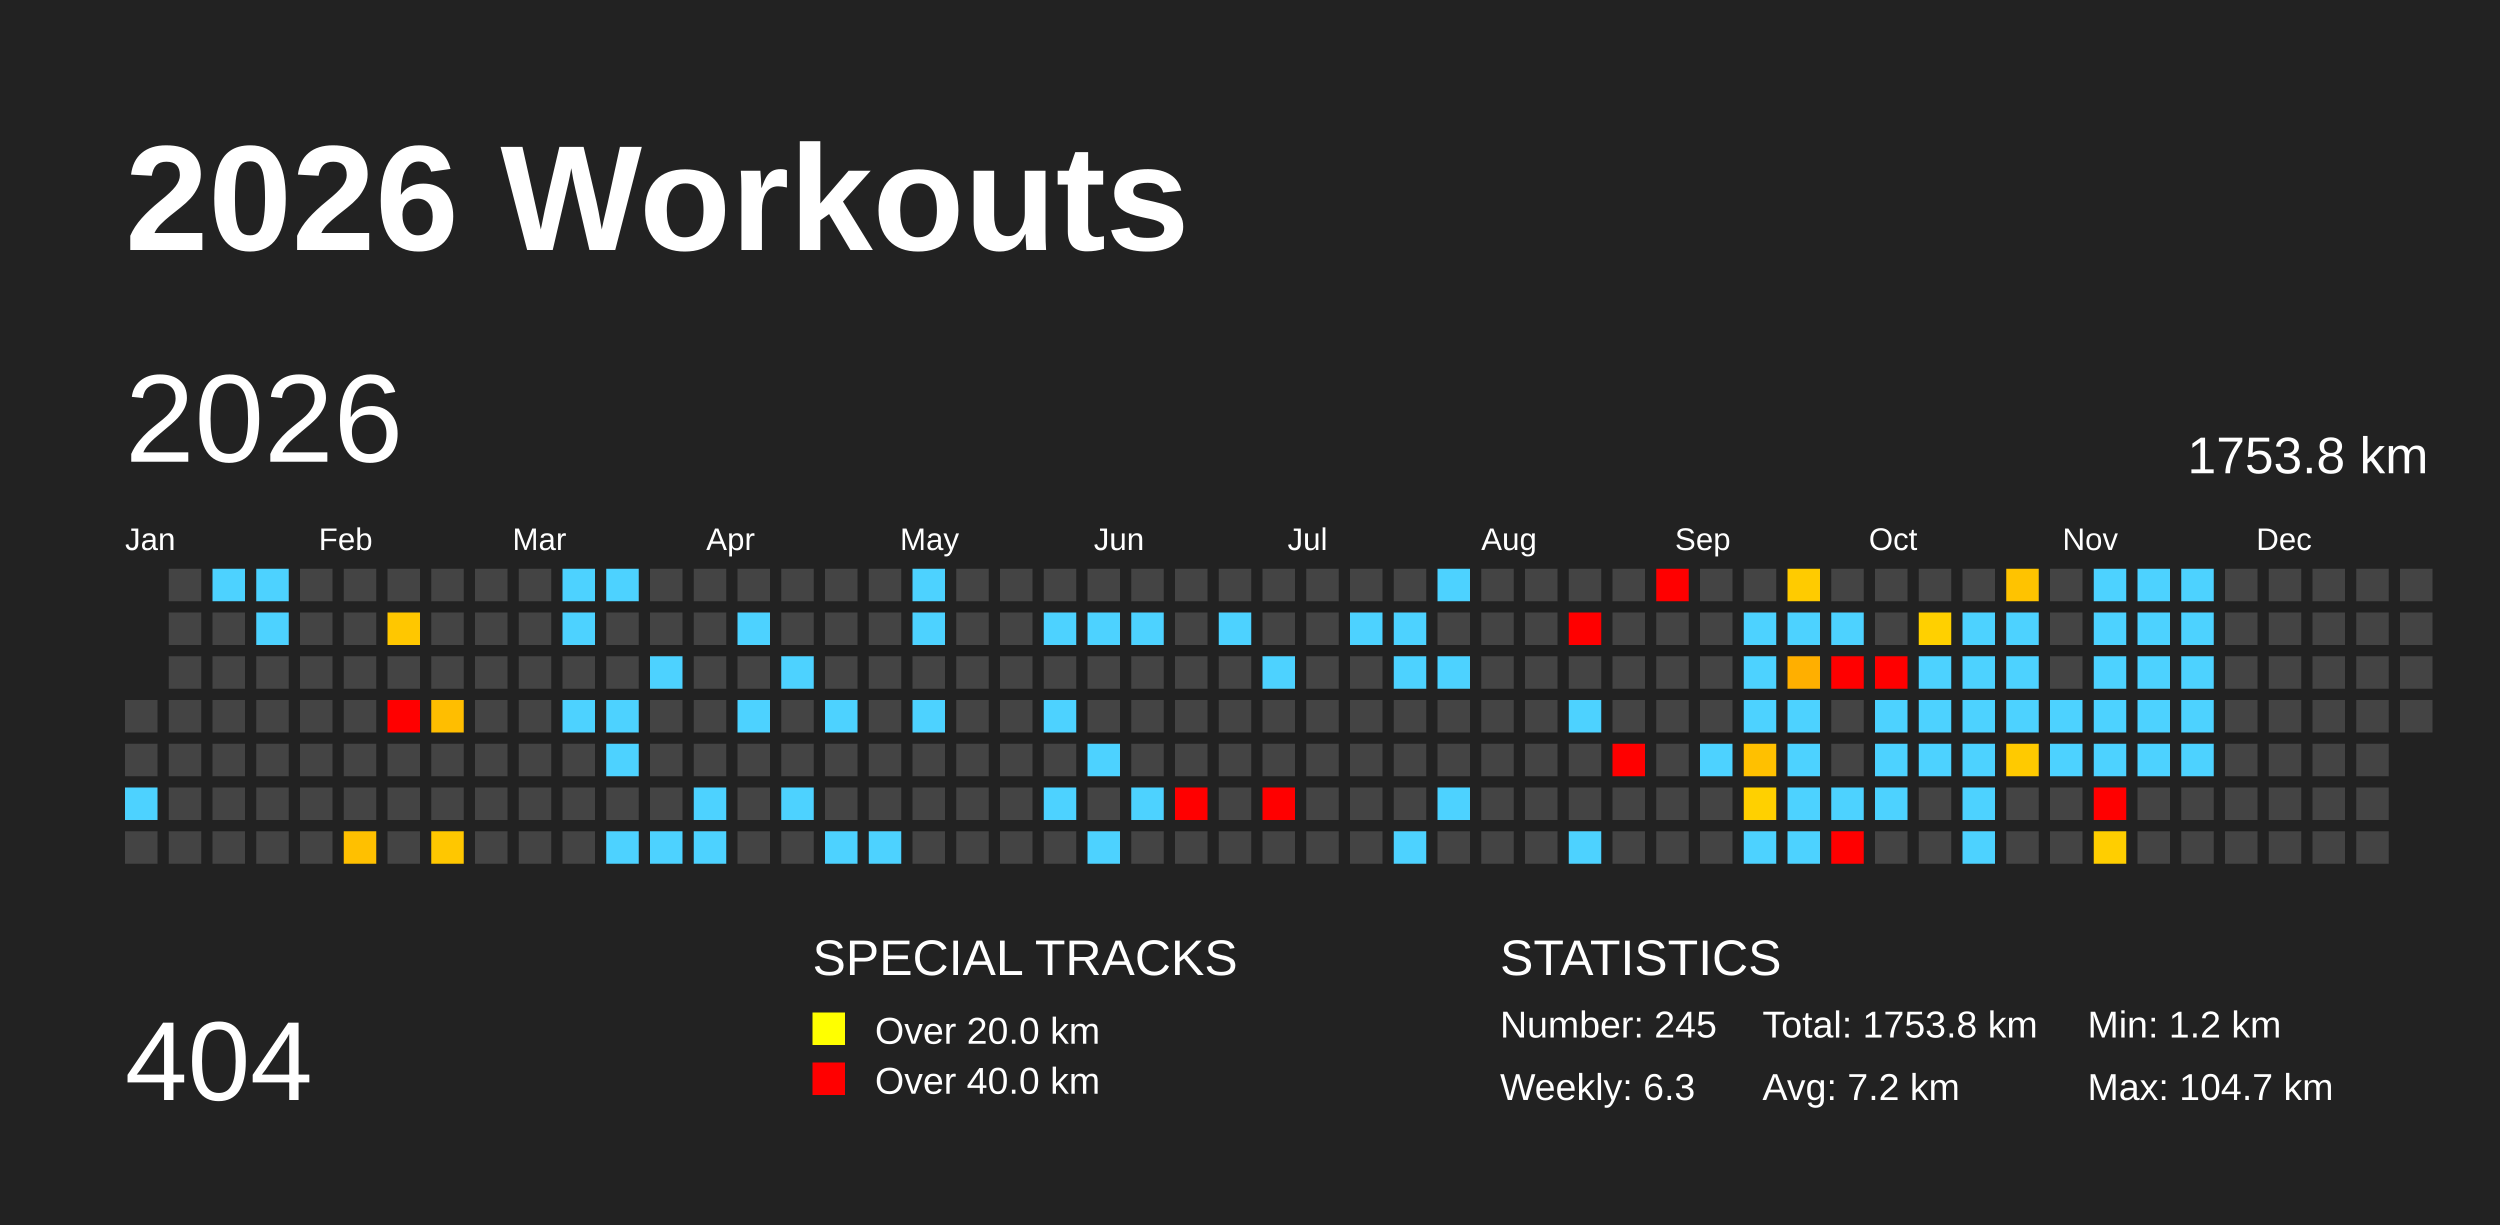
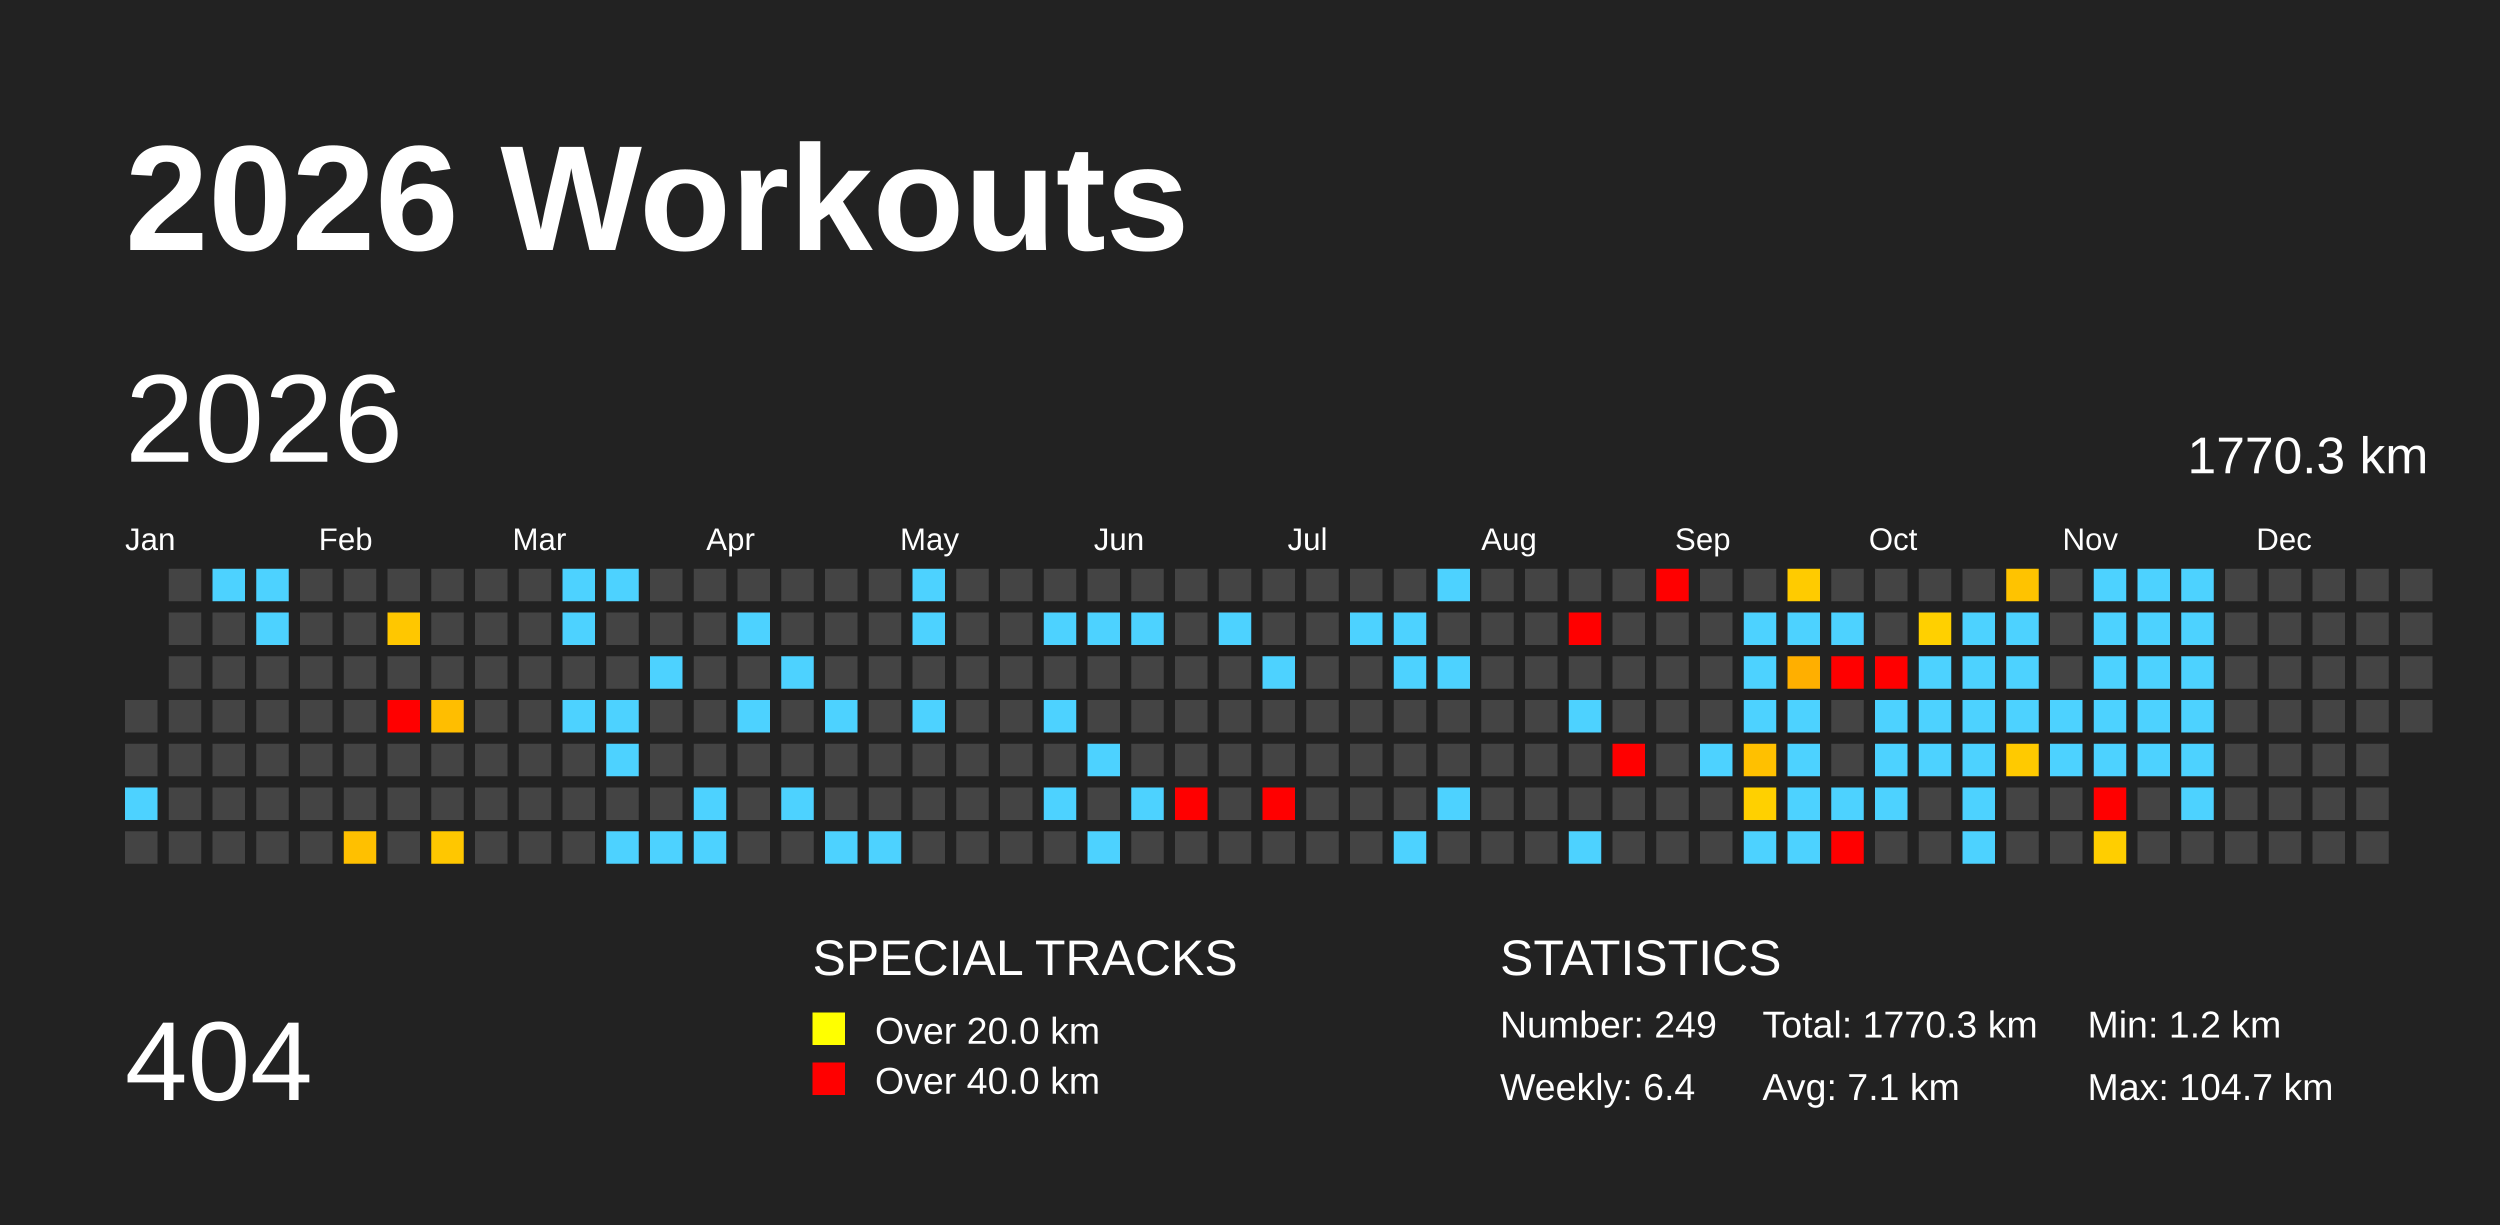
<svg xmlns="http://www.w3.org/2000/svg" baseProfile="full" height="98mm" version="1.1" viewBox="0,0,200,98" width="200mm">
  <defs>
    <pattern height="2" id="indoor-stripe" patternUnits="userSpaceOnUse" width="2">
      <line stroke="white" stroke-opacity="0.45" stroke-width="0.5" x1="0" x2="2" y1="2" y2="0" />
    </pattern>
  </defs>
  <rect fill="#222222" height="98" width="200" x="0" y="0" />
  <text fill="#FFFFFF" style="font-size:12px; font-family:Arial; font-weight:bold;" x="10" y="20">2026 Workouts</text>
  <text fill="#FFFFFF" style="font-size:9px; font-family:Arial" x="10" y="88">404</text>
  <text fill="#FFFFFF" style="font-size:4px; font-family:Arial" x="65" y="78">SPECIAL TRACKS</text>
  <rect fill="yellow" height="2.6" width="2.6" x="65" y="81" />
  <text fill="#FFFFFF" style="font-size:3px; font-family:Arial" x="70" y="83.5">Over 20.0 km</text>
  <rect fill="red" height="2.6" width="2.6" x="65" y="85" />
  <text fill="#FFFFFF" style="font-size:3px; font-family:Arial" x="70" y="87.5">Over 40.0 km</text>
  <text fill="#FFFFFF" style="font-size:4px; font-family:Arial" x="120" y="78">STATISTICS</text>
-   <text fill="#FFFFFF" style="font-size:3px; font-family:Arial" x="120" y="83">Number: 245</text>
-   <text fill="#FFFFFF" style="font-size:3px; font-family:Arial" x="120" y="88">Weekly: 6.3</text>
-   <text fill="#FFFFFF" style="font-size:3px; font-family:Arial" x="141" y="83">Total: 1753.8 km</text>
-   <text fill="#FFFFFF" style="font-size:3px; font-family:Arial" x="141" y="88">Avg: 7.2 km</text>
+   <text fill="#FFFFFF" style="font-size:3px; font-family:Arial" x="120" y="83">Number: 249</text>
+   <text fill="#FFFFFF" style="font-size:3px; font-family:Arial" x="120" y="88">Weekly: 6.4</text>
+   <text fill="#FFFFFF" style="font-size:3px; font-family:Arial" x="141" y="83">Total: 1770.3 km</text>
+   <text fill="#FFFFFF" style="font-size:3px; font-family:Arial" x="141" y="88">Avg: 7.1 km</text>
  <text fill="#FFFFFF" style="font-size:3px; font-family:Arial" x="167" y="83">Min: 1.2 km</text>
  <text fill="#FFFFFF" style="font-size:3px; font-family:Arial" x="167" y="88">Max: 104.7 km</text>
  <text dominant-baseline="hanging" fill="#FFFFFF" style="font-size:10.0px; font-family:Arial;" x="10" y="30">2026</text>
-   <text dominant-baseline="hanging" fill="#FFFFFF" style="font-size:4.125px; font-family:Arial;" x="175" y="35">1753.8 km</text>
+   <text dominant-baseline="hanging" fill="#FFFFFF" style="font-size:4.125px; font-family:Arial;" x="175" y="35">1770.3 km</text>
  <text fill="#FFFFFF" style="font-size:2.5px; font-family:Arial" x="10.0" y="44">Jan</text>
  <text fill="#FFFFFF" style="font-size:2.5px; font-family:Arial" x="25.5" y="44">Feb</text>
  <text fill="#FFFFFF" style="font-size:2.5px; font-family:Arial" x="41.0" y="44">Mar</text>
  <text fill="#FFFFFF" style="font-size:2.5px; font-family:Arial" x="56.5" y="44">Apr</text>
  <text fill="#FFFFFF" style="font-size:2.5px; font-family:Arial" x="72.0" y="44">May</text>
  <text fill="#FFFFFF" style="font-size:2.5px; font-family:Arial" x="87.5" y="44">Jun</text>
  <text fill="#FFFFFF" style="font-size:2.5px; font-family:Arial" x="103.0" y="44">Jul</text>
  <text fill="#FFFFFF" style="font-size:2.5px; font-family:Arial" x="118.5" y="44">Aug</text>
  <text fill="#FFFFFF" style="font-size:2.5px; font-family:Arial" x="134.0" y="44">Sep</text>
  <text fill="#FFFFFF" style="font-size:2.5px; font-family:Arial" x="149.5" y="44">Oct</text>
  <text fill="#FFFFFF" style="font-size:2.5px; font-family:Arial" x="165.0" y="44">Nov</text>
  <text fill="#FFFFFF" style="font-size:2.5px; font-family:Arial" x="180.5" y="44">Dec</text>
  <rect fill="#444444" height="2.6" width="2.6" x="10.0" y="56.0" />
  <rect fill="#444444" height="2.6" width="2.6" x="10.0" y="59.5" />
  <rect fill="#4dd2ff" height="2.6" width="2.6" x="10.0" y="63.0" />
  <rect fill="#444444" height="2.6" width="2.6" x="10.0" y="66.5" />
  <rect fill="#444444" height="2.6" width="2.6" x="13.5" y="45.5" />
  <rect fill="#444444" height="2.6" width="2.6" x="13.5" y="49.0" />
  <rect fill="#444444" height="2.6" width="2.6" x="13.5" y="52.5" />
  <rect fill="#444444" height="2.6" width="2.6" x="13.5" y="56.0" />
  <rect fill="#444444" height="2.6" width="2.6" x="13.5" y="59.5" />
  <rect fill="#444444" height="2.6" width="2.6" x="13.5" y="63.0" />
  <rect fill="#444444" height="2.6" width="2.6" x="13.5" y="66.5" />
  <rect fill="#4dd2ff" height="2.6" width="2.6" x="17.0" y="45.5" />
  <rect fill="#444444" height="2.6" width="2.6" x="17.0" y="49.0" />
  <rect fill="#444444" height="2.6" width="2.6" x="17.0" y="52.5" />
  <rect fill="#444444" height="2.6" width="2.6" x="17.0" y="56.0" />
  <rect fill="#444444" height="2.6" width="2.6" x="17.0" y="59.5" />
  <rect fill="#444444" height="2.6" width="2.6" x="17.0" y="63.0" />
  <rect fill="#444444" height="2.6" width="2.6" x="17.0" y="66.5" />
  <rect fill="#4dd2ff" height="2.6" width="2.6" x="20.5" y="45.5" />
  <rect fill="#4dd2ff" height="2.6" width="2.6" x="20.5" y="49.0" />
  <rect fill="#444444" height="2.6" width="2.6" x="20.5" y="52.5" />
  <rect fill="#444444" height="2.6" width="2.6" x="20.5" y="56.0" />
  <rect fill="#444444" height="2.6" width="2.6" x="20.5" y="59.5" />
  <rect fill="#444444" height="2.6" width="2.6" x="20.5" y="63.0" />
  <rect fill="#444444" height="2.6" width="2.6" x="20.5" y="66.5" />
  <rect fill="#444444" height="2.6" width="2.6" x="24.0" y="45.5" />
  <rect fill="#444444" height="2.6" width="2.6" x="24.0" y="49.0" />
  <rect fill="#444444" height="2.6" width="2.6" x="24.0" y="52.5" />
  <rect fill="#444444" height="2.6" width="2.6" x="24.0" y="56.0" />
  <rect fill="#444444" height="2.6" width="2.6" x="24.0" y="59.5" />
  <rect fill="#444444" height="2.6" width="2.6" x="24.0" y="63.0" />
  <rect fill="#444444" height="2.6" width="2.6" x="24.0" y="66.5" />
  <rect fill="#444444" height="2.6" width="2.6" x="27.5" y="45.5" />
  <rect fill="#444444" height="2.6" width="2.6" x="27.5" y="49.0" />
  <rect fill="#444444" height="2.6" width="2.6" x="27.5" y="52.5" />
  <rect fill="#444444" height="2.6" width="2.6" x="27.5" y="56.0" />
  <rect fill="#444444" height="2.6" width="2.6" x="27.5" y="59.5" />
  <rect fill="#444444" height="2.6" width="2.6" x="27.5" y="63.0" />
  <rect fill="#ffc000" height="2.6" width="2.6" x="27.5" y="66.5" />
  <rect fill="#444444" height="2.6" width="2.6" x="31.0" y="45.5" />
  <rect fill="#ffc700" height="2.6" width="2.6" x="31.0" y="49.0" />
  <rect fill="#444444" height="2.6" width="2.6" x="31.0" y="52.5" />
  <rect fill="red" height="2.6" width="2.6" x="31.0" y="56.0" />
  <rect fill="#444444" height="2.6" width="2.6" x="31.0" y="59.5" />
  <rect fill="#444444" height="2.6" width="2.6" x="31.0" y="63.0" />
  <rect fill="#444444" height="2.6" width="2.6" x="31.0" y="66.5" />
  <rect fill="#444444" height="2.6" width="2.6" x="34.5" y="45.5" />
  <rect fill="#444444" height="2.6" width="2.6" x="34.5" y="49.0" />
  <rect fill="#444444" height="2.6" width="2.6" x="34.5" y="52.5" />
  <rect fill="#ffbe00" height="2.6" width="2.6" x="34.5" y="56.0" />
  <rect fill="#444444" height="2.6" width="2.6" x="34.5" y="59.5" />
  <rect fill="#444444" height="2.6" width="2.6" x="34.5" y="63.0" />
  <rect fill="#ffc700" height="2.6" width="2.6" x="34.5" y="66.5" />
  <rect fill="#444444" height="2.6" width="2.6" x="38.0" y="45.5" />
  <rect fill="#444444" height="2.6" width="2.6" x="38.0" y="49.0" />
  <rect fill="#444444" height="2.6" width="2.6" x="38.0" y="52.5" />
  <rect fill="#444444" height="2.6" width="2.6" x="38.0" y="56.0" />
  <rect fill="#444444" height="2.6" width="2.6" x="38.0" y="59.5" />
  <rect fill="#444444" height="2.6" width="2.6" x="38.0" y="63.0" />
  <rect fill="#444444" height="2.6" width="2.6" x="38.0" y="66.5" />
  <rect fill="#444444" height="2.6" width="2.6" x="41.5" y="45.5" />
  <rect fill="#444444" height="2.6" width="2.6" x="41.5" y="49.0" />
  <rect fill="#444444" height="2.6" width="2.6" x="41.5" y="52.5" />
  <rect fill="#444444" height="2.6" width="2.6" x="41.5" y="56.0" />
  <rect fill="#444444" height="2.6" width="2.6" x="41.5" y="59.5" />
  <rect fill="#444444" height="2.6" width="2.6" x="41.5" y="63.0" />
  <rect fill="#444444" height="2.6" width="2.6" x="41.5" y="66.5" />
  <rect fill="#4dd2ff" height="2.6" width="2.6" x="45.0" y="45.5" />
  <rect fill="#4dd2ff" height="2.6" width="2.6" x="45.0" y="49.0" />
  <rect fill="#444444" height="2.6" width="2.6" x="45.0" y="52.5" />
  <rect fill="#4dd2ff" height="2.6" width="2.6" x="45.0" y="56.0" />
  <rect fill="#444444" height="2.6" width="2.6" x="45.0" y="59.5" />
  <rect fill="#444444" height="2.6" width="2.6" x="45.0" y="63.0" />
  <rect fill="#444444" height="2.6" width="2.6" x="45.0" y="66.5" />
  <rect fill="#4dd2ff" height="2.6" width="2.6" x="48.5" y="45.5" />
  <rect fill="#444444" height="2.6" width="2.6" x="48.5" y="49.0" />
  <rect fill="#444444" height="2.6" width="2.6" x="48.5" y="52.5" />
  <rect fill="#4dd2ff" height="2.6" width="2.6" x="48.5" y="56.0" />
  <rect fill="#4dd2ff" height="2.6" width="2.6" x="48.5" y="59.5" />
  <rect fill="#444444" height="2.6" width="2.6" x="48.5" y="63.0" />
  <rect fill="#4dd2ff" height="2.6" width="2.6" x="48.5" y="66.5" />
  <rect fill="#444444" height="2.6" width="2.6" x="52.0" y="45.5" />
  <rect fill="#444444" height="2.6" width="2.6" x="52.0" y="49.0" />
  <rect fill="#4dd2ff" height="2.6" width="2.6" x="52.0" y="52.5" />
  <rect fill="#444444" height="2.6" width="2.6" x="52.0" y="56.0" />
  <rect fill="#444444" height="2.6" width="2.6" x="52.0" y="59.5" />
  <rect fill="#444444" height="2.6" width="2.6" x="52.0" y="63.0" />
  <rect fill="#4dd2ff" height="2.6" width="2.6" x="52.0" y="66.5" />
  <rect fill="#444444" height="2.6" width="2.6" x="55.5" y="45.5" />
  <rect fill="#444444" height="2.6" width="2.6" x="55.5" y="49.0" />
  <rect fill="#444444" height="2.6" width="2.6" x="55.5" y="52.5" />
  <rect fill="#444444" height="2.6" width="2.6" x="55.5" y="56.0" />
  <rect fill="#444444" height="2.6" width="2.6" x="55.5" y="59.5" />
  <rect fill="#4dd2ff" height="2.6" width="2.6" x="55.5" y="63.0" />
  <rect fill="#4dd2ff" height="2.6" width="2.6" x="55.5" y="66.5" />
  <rect fill="#444444" height="2.6" width="2.6" x="59.0" y="45.5" />
  <rect fill="#4dd2ff" height="2.6" width="2.6" x="59.0" y="49.0" />
  <rect fill="#444444" height="2.6" width="2.6" x="59.0" y="52.5" />
  <rect fill="#4dd2ff" height="2.6" width="2.6" x="59.0" y="56.0" />
  <rect fill="#444444" height="2.6" width="2.6" x="59.0" y="59.5" />
  <rect fill="#444444" height="2.6" width="2.6" x="59.0" y="63.0" />
  <rect fill="#444444" height="2.6" width="2.6" x="59.0" y="66.5" />
  <rect fill="#444444" height="2.6" width="2.6" x="62.5" y="45.5" />
  <rect fill="#444444" height="2.6" width="2.6" x="62.5" y="49.0" />
  <rect fill="#4dd2ff" height="2.6" width="2.6" x="62.5" y="52.5" />
  <rect fill="#444444" height="2.6" width="2.6" x="62.5" y="56.0" />
  <rect fill="#444444" height="2.6" width="2.6" x="62.5" y="59.5" />
  <rect fill="#4dd2ff" height="2.6" width="2.6" x="62.5" y="63.0" />
  <rect fill="#444444" height="2.6" width="2.6" x="62.5" y="66.5" />
  <rect fill="#444444" height="2.6" width="2.6" x="66.0" y="45.5" />
  <rect fill="#444444" height="2.6" width="2.6" x="66.0" y="49.0" />
  <rect fill="#444444" height="2.6" width="2.6" x="66.0" y="52.5" />
  <rect fill="#4dd2ff" height="2.6" width="2.6" x="66.0" y="56.0" />
  <rect fill="#444444" height="2.6" width="2.6" x="66.0" y="59.5" />
  <rect fill="#444444" height="2.6" width="2.6" x="66.0" y="63.0" />
  <rect fill="#4dd2ff" height="2.6" width="2.6" x="66.0" y="66.5" />
  <rect fill="#444444" height="2.6" width="2.6" x="69.5" y="45.5" />
  <rect fill="#444444" height="2.6" width="2.6" x="69.5" y="49.0" />
  <rect fill="#444444" height="2.6" width="2.6" x="69.5" y="52.5" />
  <rect fill="#444444" height="2.6" width="2.6" x="69.5" y="56.0" />
  <rect fill="#444444" height="2.6" width="2.6" x="69.5" y="59.5" />
  <rect fill="#444444" height="2.6" width="2.6" x="69.5" y="63.0" />
  <rect fill="#4dd2ff" height="2.6" width="2.6" x="69.5" y="66.5" />
  <rect fill="#4dd2ff" height="2.6" width="2.6" x="73.0" y="45.5" />
  <rect fill="#4dd2ff" height="2.6" width="2.6" x="73.0" y="49.0" />
  <rect fill="#444444" height="2.6" width="2.6" x="73.0" y="52.5" />
  <rect fill="#4dd2ff" height="2.6" width="2.6" x="73.0" y="56.0" />
  <rect fill="#444444" height="2.6" width="2.6" x="73.0" y="59.5" />
  <rect fill="#444444" height="2.6" width="2.6" x="73.0" y="63.0" />
  <rect fill="#444444" height="2.6" width="2.6" x="73.0" y="66.5" />
  <rect fill="#444444" height="2.6" width="2.6" x="76.5" y="45.5" />
  <rect fill="#444444" height="2.6" width="2.6" x="76.5" y="49.0" />
  <rect fill="#444444" height="2.6" width="2.6" x="76.5" y="52.5" />
  <rect fill="#444444" height="2.6" width="2.6" x="76.5" y="56.0" />
  <rect fill="#444444" height="2.6" width="2.6" x="76.5" y="59.5" />
  <rect fill="#444444" height="2.6" width="2.6" x="76.5" y="63.0" />
  <rect fill="#444444" height="2.6" width="2.6" x="76.5" y="66.5" />
  <rect fill="#444444" height="2.6" width="2.6" x="80.0" y="45.5" />
  <rect fill="#444444" height="2.6" width="2.6" x="80.0" y="49.0" />
  <rect fill="#444444" height="2.6" width="2.6" x="80.0" y="52.5" />
  <rect fill="#444444" height="2.6" width="2.6" x="80.0" y="56.0" />
  <rect fill="#444444" height="2.6" width="2.6" x="80.0" y="59.5" />
  <rect fill="#444444" height="2.6" width="2.6" x="80.0" y="63.0" />
  <rect fill="#444444" height="2.6" width="2.6" x="80.0" y="66.5" />
  <rect fill="#444444" height="2.6" width="2.6" x="83.5" y="45.5" />
  <rect fill="#4dd2ff" height="2.6" width="2.6" x="83.5" y="49.0" />
  <rect fill="#444444" height="2.6" width="2.6" x="83.5" y="52.5" />
  <rect fill="#4dd2ff" height="2.6" width="2.6" x="83.5" y="56.0" />
  <rect fill="#444444" height="2.6" width="2.6" x="83.5" y="59.5" />
  <rect fill="#4dd2ff" height="2.6" width="2.6" x="83.5" y="63.0" />
  <rect fill="#444444" height="2.6" width="2.6" x="83.5" y="66.5" />
  <rect fill="#444444" height="2.6" width="2.6" x="87.0" y="45.5" />
  <rect fill="#4dd2ff" height="2.6" width="2.6" x="87.0" y="49.0" />
  <rect fill="#444444" height="2.6" width="2.6" x="87.0" y="52.5" />
  <rect fill="#444444" height="2.6" width="2.6" x="87.0" y="56.0" />
  <rect fill="#4dd2ff" height="2.6" width="2.6" x="87.0" y="59.5" />
  <rect fill="#444444" height="2.6" width="2.6" x="87.0" y="63.0" />
  <rect fill="#4dd2ff" height="2.6" width="2.6" x="87.0" y="66.5" />
  <rect fill="#444444" height="2.6" width="2.6" x="90.5" y="45.5" />
  <rect fill="#4dd2ff" height="2.6" width="2.6" x="90.5" y="49.0" />
  <rect fill="#444444" height="2.6" width="2.6" x="90.5" y="52.5" />
  <rect fill="#444444" height="2.6" width="2.6" x="90.5" y="56.0" />
  <rect fill="#444444" height="2.6" width="2.6" x="90.5" y="59.5" />
  <rect fill="#4dd2ff" height="2.6" width="2.6" x="90.5" y="63.0" />
  <rect fill="#444444" height="2.6" width="2.6" x="90.5" y="66.5" />
  <rect fill="#444444" height="2.6" width="2.6" x="94.0" y="45.5" />
  <rect fill="#444444" height="2.6" width="2.6" x="94.0" y="49.0" />
  <rect fill="#444444" height="2.6" width="2.6" x="94.0" y="52.5" />
  <rect fill="#444444" height="2.6" width="2.6" x="94.0" y="56.0" />
  <rect fill="#444444" height="2.6" width="2.6" x="94.0" y="59.5" />
  <rect fill="red" height="2.6" width="2.6" x="94.0" y="63.0" />
  <rect fill="#444444" height="2.6" width="2.6" x="94.0" y="66.5" />
  <rect fill="#444444" height="2.6" width="2.6" x="97.5" y="45.5" />
  <rect fill="#4dd2ff" height="2.6" width="2.6" x="97.5" y="49.0" />
  <rect fill="#444444" height="2.6" width="2.6" x="97.5" y="52.5" />
  <rect fill="#444444" height="2.6" width="2.6" x="97.5" y="56.0" />
  <rect fill="#444444" height="2.6" width="2.6" x="97.5" y="59.5" />
  <rect fill="#444444" height="2.6" width="2.6" x="97.5" y="63.0" />
  <rect fill="#444444" height="2.6" width="2.6" x="97.5" y="66.5" />
  <rect fill="#444444" height="2.6" width="2.6" x="101.0" y="45.5" />
  <rect fill="#444444" height="2.6" width="2.6" x="101.0" y="49.0" />
  <rect fill="#4dd2ff" height="2.6" width="2.6" x="101.0" y="52.5" />
  <rect fill="#444444" height="2.6" width="2.6" x="101.0" y="56.0" />
  <rect fill="#444444" height="2.6" width="2.6" x="101.0" y="59.5" />
  <rect fill="red" height="2.6" width="2.6" x="101.0" y="63.0" />
  <rect fill="#444444" height="2.6" width="2.6" x="101.0" y="66.5" />
  <rect fill="#444444" height="2.6" width="2.6" x="104.5" y="45.5" />
  <rect fill="#444444" height="2.6" width="2.6" x="104.5" y="49.0" />
  <rect fill="#444444" height="2.6" width="2.6" x="104.5" y="52.5" />
  <rect fill="#444444" height="2.6" width="2.6" x="104.5" y="56.0" />
  <rect fill="#444444" height="2.6" width="2.6" x="104.5" y="59.5" />
  <rect fill="#444444" height="2.6" width="2.6" x="104.5" y="63.0" />
  <rect fill="#444444" height="2.6" width="2.6" x="104.5" y="66.5" />
  <rect fill="#444444" height="2.6" width="2.6" x="108.0" y="45.5" />
  <rect fill="#4dd2ff" height="2.6" width="2.6" x="108.0" y="49.0" />
  <rect fill="#444444" height="2.6" width="2.6" x="108.0" y="52.5" />
  <rect fill="#444444" height="2.6" width="2.6" x="108.0" y="56.0" />
  <rect fill="#444444" height="2.6" width="2.6" x="108.0" y="59.5" />
  <rect fill="#444444" height="2.6" width="2.6" x="108.0" y="63.0" />
  <rect fill="#444444" height="2.6" width="2.6" x="108.0" y="66.5" />
  <rect fill="#444444" height="2.6" width="2.6" x="111.5" y="45.5" />
  <rect fill="#4dd2ff" height="2.6" width="2.6" x="111.5" y="49.0" />
  <rect fill="#4dd2ff" height="2.6" width="2.6" x="111.5" y="52.5" />
  <rect fill="#444444" height="2.6" width="2.6" x="111.5" y="56.0" />
  <rect fill="#444444" height="2.6" width="2.6" x="111.5" y="59.5" />
  <rect fill="#444444" height="2.6" width="2.6" x="111.5" y="63.0" />
  <rect fill="#4dd2ff" height="2.6" width="2.6" x="111.5" y="66.5" />
  <rect fill="#4dd2ff" height="2.6" width="2.6" x="115.0" y="45.5" />
  <rect fill="#444444" height="2.6" width="2.6" x="115.0" y="49.0" />
  <rect fill="#4dd2ff" height="2.6" width="2.6" x="115.0" y="52.5" />
  <rect fill="#444444" height="2.6" width="2.6" x="115.0" y="56.0" />
  <rect fill="#444444" height="2.6" width="2.6" x="115.0" y="59.5" />
  <rect fill="#4dd2ff" height="2.6" width="2.6" x="115.0" y="63.0" />
  <rect fill="#444444" height="2.6" width="2.6" x="115.0" y="66.5" />
  <rect fill="#444444" height="2.6" width="2.6" x="118.5" y="45.5" />
  <rect fill="#444444" height="2.6" width="2.6" x="118.5" y="49.0" />
  <rect fill="#444444" height="2.6" width="2.6" x="118.5" y="52.5" />
  <rect fill="#444444" height="2.6" width="2.6" x="118.5" y="56.0" />
  <rect fill="#444444" height="2.6" width="2.6" x="118.5" y="59.5" />
  <rect fill="#444444" height="2.6" width="2.6" x="118.5" y="63.0" />
  <rect fill="#444444" height="2.6" width="2.6" x="118.5" y="66.5" />
  <rect fill="#444444" height="2.6" width="2.6" x="122.0" y="45.5" />
  <rect fill="#444444" height="2.6" width="2.6" x="122.0" y="49.0" />
  <rect fill="#444444" height="2.6" width="2.6" x="122.0" y="52.5" />
  <rect fill="#444444" height="2.6" width="2.6" x="122.0" y="56.0" />
  <rect fill="#444444" height="2.6" width="2.6" x="122.0" y="59.5" />
  <rect fill="#444444" height="2.6" width="2.6" x="122.0" y="63.0" />
  <rect fill="#444444" height="2.6" width="2.6" x="122.0" y="66.5" />
  <rect fill="#444444" height="2.6" width="2.6" x="125.5" y="45.5" />
  <rect fill="red" height="2.6" width="2.6" x="125.5" y="49.0" />
  <rect fill="#444444" height="2.6" width="2.6" x="125.5" y="52.5" />
  <rect fill="#4dd2ff" height="2.6" width="2.6" x="125.5" y="56.0" />
  <rect fill="#444444" height="2.6" width="2.6" x="125.5" y="59.5" />
  <rect fill="#444444" height="2.6" width="2.6" x="125.5" y="63.0" />
  <rect fill="#4dd2ff" height="2.6" width="2.6" x="125.5" y="66.5" />
  <rect fill="#444444" height="2.6" width="2.6" x="129.0" y="45.5" />
  <rect fill="#444444" height="2.6" width="2.6" x="129.0" y="49.0" />
  <rect fill="#444444" height="2.6" width="2.6" x="129.0" y="52.5" />
  <rect fill="#444444" height="2.6" width="2.6" x="129.0" y="56.0" />
  <rect fill="red" height="2.6" width="2.6" x="129.0" y="59.5" />
  <rect fill="#444444" height="2.6" width="2.6" x="129.0" y="63.0" />
  <rect fill="#444444" height="2.6" width="2.6" x="129.0" y="66.5" />
  <rect fill="red" height="2.6" width="2.6" x="132.5" y="45.5" />
  <rect fill="#444444" height="2.6" width="2.6" x="132.5" y="49.0" />
  <rect fill="#444444" height="2.6" width="2.6" x="132.5" y="52.5" />
  <rect fill="#444444" height="2.6" width="2.6" x="132.5" y="56.0" />
  <rect fill="#444444" height="2.6" width="2.6" x="132.5" y="59.5" />
  <rect fill="#444444" height="2.6" width="2.6" x="132.5" y="63.0" />
  <rect fill="#444444" height="2.6" width="2.6" x="132.5" y="66.5" />
  <rect fill="#444444" height="2.6" width="2.6" x="136.0" y="45.5" />
  <rect fill="#444444" height="2.6" width="2.6" x="136.0" y="49.0" />
  <rect fill="#444444" height="2.6" width="2.6" x="136.0" y="52.5" />
  <rect fill="#444444" height="2.6" width="2.6" x="136.0" y="56.0" />
  <rect fill="#4dd2ff" height="2.6" width="2.6" x="136.0" y="59.5" />
  <rect fill="#444444" height="2.6" width="2.6" x="136.0" y="63.0" />
  <rect fill="#444444" height="2.6" width="2.6" x="136.0" y="66.5" />
  <rect fill="#444444" height="2.6" width="2.6" x="139.5" y="45.5" />
  <rect fill="#4dd2ff" height="2.6" width="2.6" x="139.5" y="49.0" />
  <rect fill="#4dd2ff" height="2.6" width="2.6" x="139.5" y="52.5" />
  <rect fill="#4dd2ff" height="2.6" width="2.6" x="139.5" y="56.0" />
  <rect fill="#ffc000" height="2.6" width="2.6" x="139.5" y="59.5" />
  <rect fill="#ffd000" height="2.6" width="2.6" x="139.5" y="63.0" />
  <rect fill="#4dd2ff" height="2.6" width="2.6" x="139.5" y="66.5" />
  <rect fill="#ffcb00" height="2.6" width="2.6" x="143.0" y="45.5" />
  <rect fill="#4dd2ff" height="2.6" width="2.6" x="143.0" y="49.0" />
  <rect fill="#ffaf00" height="2.6" width="2.6" x="143.0" y="52.5" />
  <rect fill="#4dd2ff" height="2.6" width="2.6" x="143.0" y="56.0" />
  <rect fill="#4dd2ff" height="2.6" width="2.6" x="143.0" y="59.5" />
  <rect fill="#4dd2ff" height="2.6" width="2.6" x="143.0" y="63.0" />
  <rect fill="#4dd2ff" height="2.6" width="2.6" x="143.0" y="66.5" />
  <rect fill="#444444" height="2.6" width="2.6" x="146.5" y="45.5" />
  <rect fill="#4dd2ff" height="2.6" width="2.6" x="146.5" y="49.0" />
  <rect fill="red" height="2.6" width="2.6" x="146.5" y="52.5" />
  <rect fill="#444444" height="2.6" width="2.6" x="146.5" y="56.0" />
  <rect fill="#444444" height="2.6" width="2.6" x="146.5" y="59.5" />
  <rect fill="#4dd2ff" height="2.6" width="2.6" x="146.5" y="63.0" />
  <rect fill="red" height="2.6" width="2.6" x="146.5" y="66.5" />
  <rect fill="#444444" height="2.6" width="2.6" x="150.0" y="45.5" />
  <rect fill="#444444" height="2.6" width="2.6" x="150.0" y="49.0" />
  <rect fill="red" height="2.6" width="2.6" x="150.0" y="52.5" />
  <rect fill="#4dd2ff" height="2.6" width="2.6" x="150.0" y="56.0" />
  <rect fill="#4dd2ff" height="2.6" width="2.6" x="150.0" y="59.5" />
  <rect fill="#4dd2ff" height="2.6" width="2.6" x="150.0" y="63.0" />
  <rect fill="#444444" height="2.6" width="2.6" x="150.0" y="66.5" />
  <rect fill="#444444" height="2.6" width="2.6" x="153.5" y="45.5" />
  <rect fill="#ffd000" height="2.6" width="2.6" x="153.5" y="49.0" />
  <rect fill="#4dd2ff" height="2.6" width="2.6" x="153.5" y="52.5" />
  <rect fill="#4dd2ff" height="2.6" width="2.6" x="153.5" y="56.0" />
  <rect fill="#4dd2ff" height="2.6" width="2.6" x="153.5" y="59.5" />
  <rect fill="#444444" height="2.6" width="2.6" x="153.5" y="63.0" />
  <rect fill="#444444" height="2.6" width="2.6" x="153.5" y="66.5" />
  <rect fill="#444444" height="2.6" width="2.6" x="157.0" y="45.5" />
  <rect fill="#4dd2ff" height="2.6" width="2.6" x="157.0" y="49.0" />
  <rect fill="#4dd2ff" height="2.6" width="2.6" x="157.0" y="52.5" />
  <rect fill="#4dd2ff" height="2.6" width="2.6" x="157.0" y="56.0" />
  <rect fill="#4dd2ff" height="2.6" width="2.6" x="157.0" y="59.5" />
  <rect fill="#4dd2ff" height="2.6" width="2.6" x="157.0" y="63.0" />
  <rect fill="#4dd2ff" height="2.6" width="2.6" x="157.0" y="66.5" />
  <rect fill="#ffc300" height="2.6" width="2.6" x="160.5" y="45.5" />
  <rect fill="#4dd2ff" height="2.6" width="2.6" x="160.5" y="49.0" />
  <rect fill="#4dd2ff" height="2.6" width="2.6" x="160.5" y="52.5" />
  <rect fill="#4dd2ff" height="2.6" width="2.6" x="160.5" y="56.0" />
  <rect fill="#ffca00" height="2.6" width="2.6" x="160.5" y="59.5" />
  <rect fill="#444444" height="2.6" width="2.6" x="160.5" y="63.0" />
  <rect fill="#444444" height="2.6" width="2.6" x="160.5" y="66.5" />
  <rect fill="#444444" height="2.6" width="2.6" x="164.0" y="45.5" />
  <rect fill="#444444" height="2.6" width="2.6" x="164.0" y="49.0" />
  <rect fill="#444444" height="2.6" width="2.6" x="164.0" y="52.5" />
  <rect fill="#4dd2ff" height="2.6" width="2.6" x="164.0" y="56.0" />
  <rect fill="#4dd2ff" height="2.6" width="2.6" x="164.0" y="59.5" />
  <rect fill="#444444" height="2.6" width="2.6" x="164.0" y="63.0" />
  <rect fill="#444444" height="2.6" width="2.6" x="164.0" y="66.5" />
  <rect fill="#4dd2ff" height="2.6" width="2.6" x="167.5" y="45.5" />
  <rect fill="#4dd2ff" height="2.6" width="2.6" x="167.5" y="49.0" />
  <rect fill="#4dd2ff" height="2.6" width="2.6" x="167.5" y="52.5" />
  <rect fill="#4dd2ff" height="2.6" width="2.6" x="167.5" y="56.0" />
  <rect fill="#4dd2ff" height="2.6" width="2.6" x="167.5" y="59.5" />
  <rect fill="red" height="2.6" width="2.6" x="167.5" y="63.0" />
  <rect fill="#ffce00" height="2.6" width="2.6" x="167.5" y="66.5" />
  <rect fill="#4dd2ff" height="2.6" width="2.6" x="171.0" y="45.5" />
  <rect fill="#4dd2ff" height="2.6" width="2.6" x="171.0" y="49.0" />
  <rect fill="#4dd2ff" height="2.6" width="2.6" x="171.0" y="52.5" />
  <rect fill="#4dd2ff" height="2.6" width="2.6" x="171.0" y="56.0" />
  <rect fill="#4dd2ff" height="2.6" width="2.6" x="171.0" y="59.5" />
  <rect fill="#444444" height="2.6" width="2.6" x="171.0" y="63.0" />
  <rect fill="#444444" height="2.6" width="2.6" x="171.0" y="66.5" />
  <rect fill="#4dd2ff" height="2.6" width="2.6" x="174.5" y="45.5" />
  <rect fill="#4dd2ff" height="2.6" width="2.6" x="174.5" y="49.0" />
  <rect fill="#4dd2ff" height="2.6" width="2.6" x="174.5" y="52.5" />
  <rect fill="#4dd2ff" height="2.6" width="2.6" x="174.5" y="56.0" />
  <rect fill="#4dd2ff" height="2.6" width="2.6" x="174.5" y="59.5" />
-   <rect fill="#444444" height="2.6" width="2.6" x="174.5" y="63.0" />
+   <rect fill="#4dd2ff" height="2.6" width="2.6" x="174.5" y="63.0" />
  <rect fill="#444444" height="2.6" width="2.6" x="174.5" y="66.5" />
  <rect fill="#444444" height="2.6" width="2.6" x="178.0" y="45.5" />
  <rect fill="#444444" height="2.6" width="2.6" x="178.0" y="49.0" />
  <rect fill="#444444" height="2.6" width="2.6" x="178.0" y="52.5" />
  <rect fill="#444444" height="2.6" width="2.6" x="178.0" y="56.0" />
  <rect fill="#444444" height="2.6" width="2.6" x="178.0" y="59.5" />
  <rect fill="#444444" height="2.6" width="2.6" x="178.0" y="63.0" />
  <rect fill="#444444" height="2.6" width="2.6" x="178.0" y="66.5" />
  <rect fill="#444444" height="2.6" width="2.6" x="181.5" y="45.5" />
  <rect fill="#444444" height="2.6" width="2.6" x="181.5" y="49.0" />
  <rect fill="#444444" height="2.6" width="2.6" x="181.5" y="52.5" />
  <rect fill="#444444" height="2.6" width="2.6" x="181.5" y="56.0" />
  <rect fill="#444444" height="2.6" width="2.6" x="181.5" y="59.5" />
  <rect fill="#444444" height="2.6" width="2.6" x="181.5" y="63.0" />
  <rect fill="#444444" height="2.6" width="2.6" x="181.5" y="66.5" />
  <rect fill="#444444" height="2.6" width="2.6" x="185.0" y="45.5" />
  <rect fill="#444444" height="2.6" width="2.6" x="185.0" y="49.0" />
  <rect fill="#444444" height="2.6" width="2.6" x="185.0" y="52.5" />
  <rect fill="#444444" height="2.6" width="2.6" x="185.0" y="56.0" />
  <rect fill="#444444" height="2.6" width="2.6" x="185.0" y="59.5" />
  <rect fill="#444444" height="2.6" width="2.6" x="185.0" y="63.0" />
  <rect fill="#444444" height="2.6" width="2.6" x="185.0" y="66.5" />
  <rect fill="#444444" height="2.6" width="2.6" x="188.5" y="45.5" />
  <rect fill="#444444" height="2.6" width="2.6" x="188.5" y="49.0" />
  <rect fill="#444444" height="2.6" width="2.6" x="188.5" y="52.5" />
  <rect fill="#444444" height="2.6" width="2.6" x="188.5" y="56.0" />
  <rect fill="#444444" height="2.6" width="2.6" x="188.5" y="59.5" />
  <rect fill="#444444" height="2.6" width="2.6" x="188.5" y="63.0" />
  <rect fill="#444444" height="2.6" width="2.6" x="188.5" y="66.5" />
  <rect fill="#444444" height="2.6" width="2.6" x="192.0" y="45.5" />
  <rect fill="#444444" height="2.6" width="2.6" x="192.0" y="49.0" />
  <rect fill="#444444" height="2.6" width="2.6" x="192.0" y="52.5" />
  <rect fill="#444444" height="2.6" width="2.6" x="192.0" y="56.0" />
</svg>
